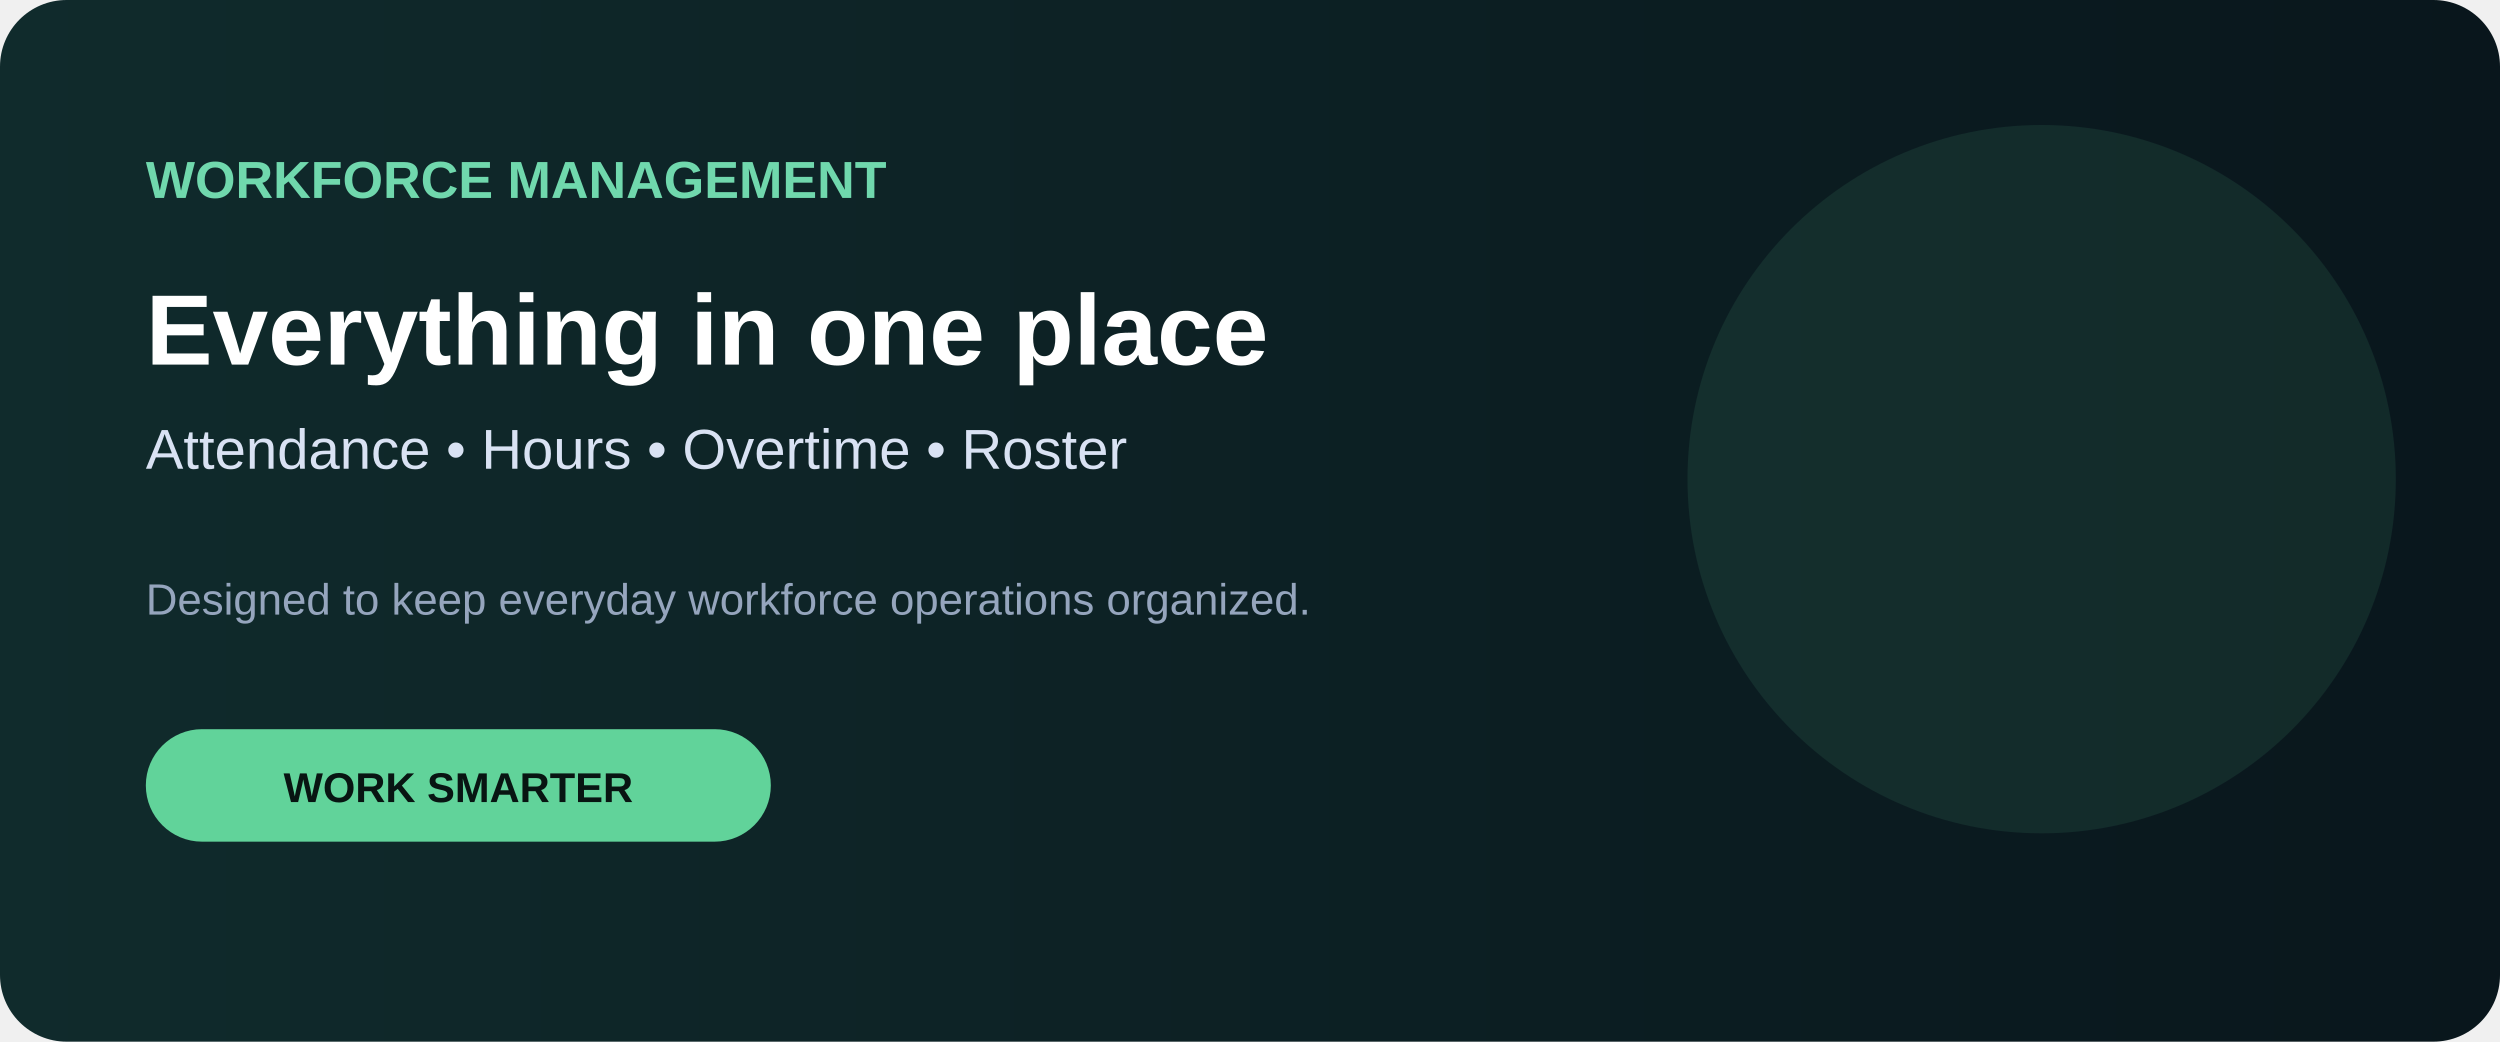
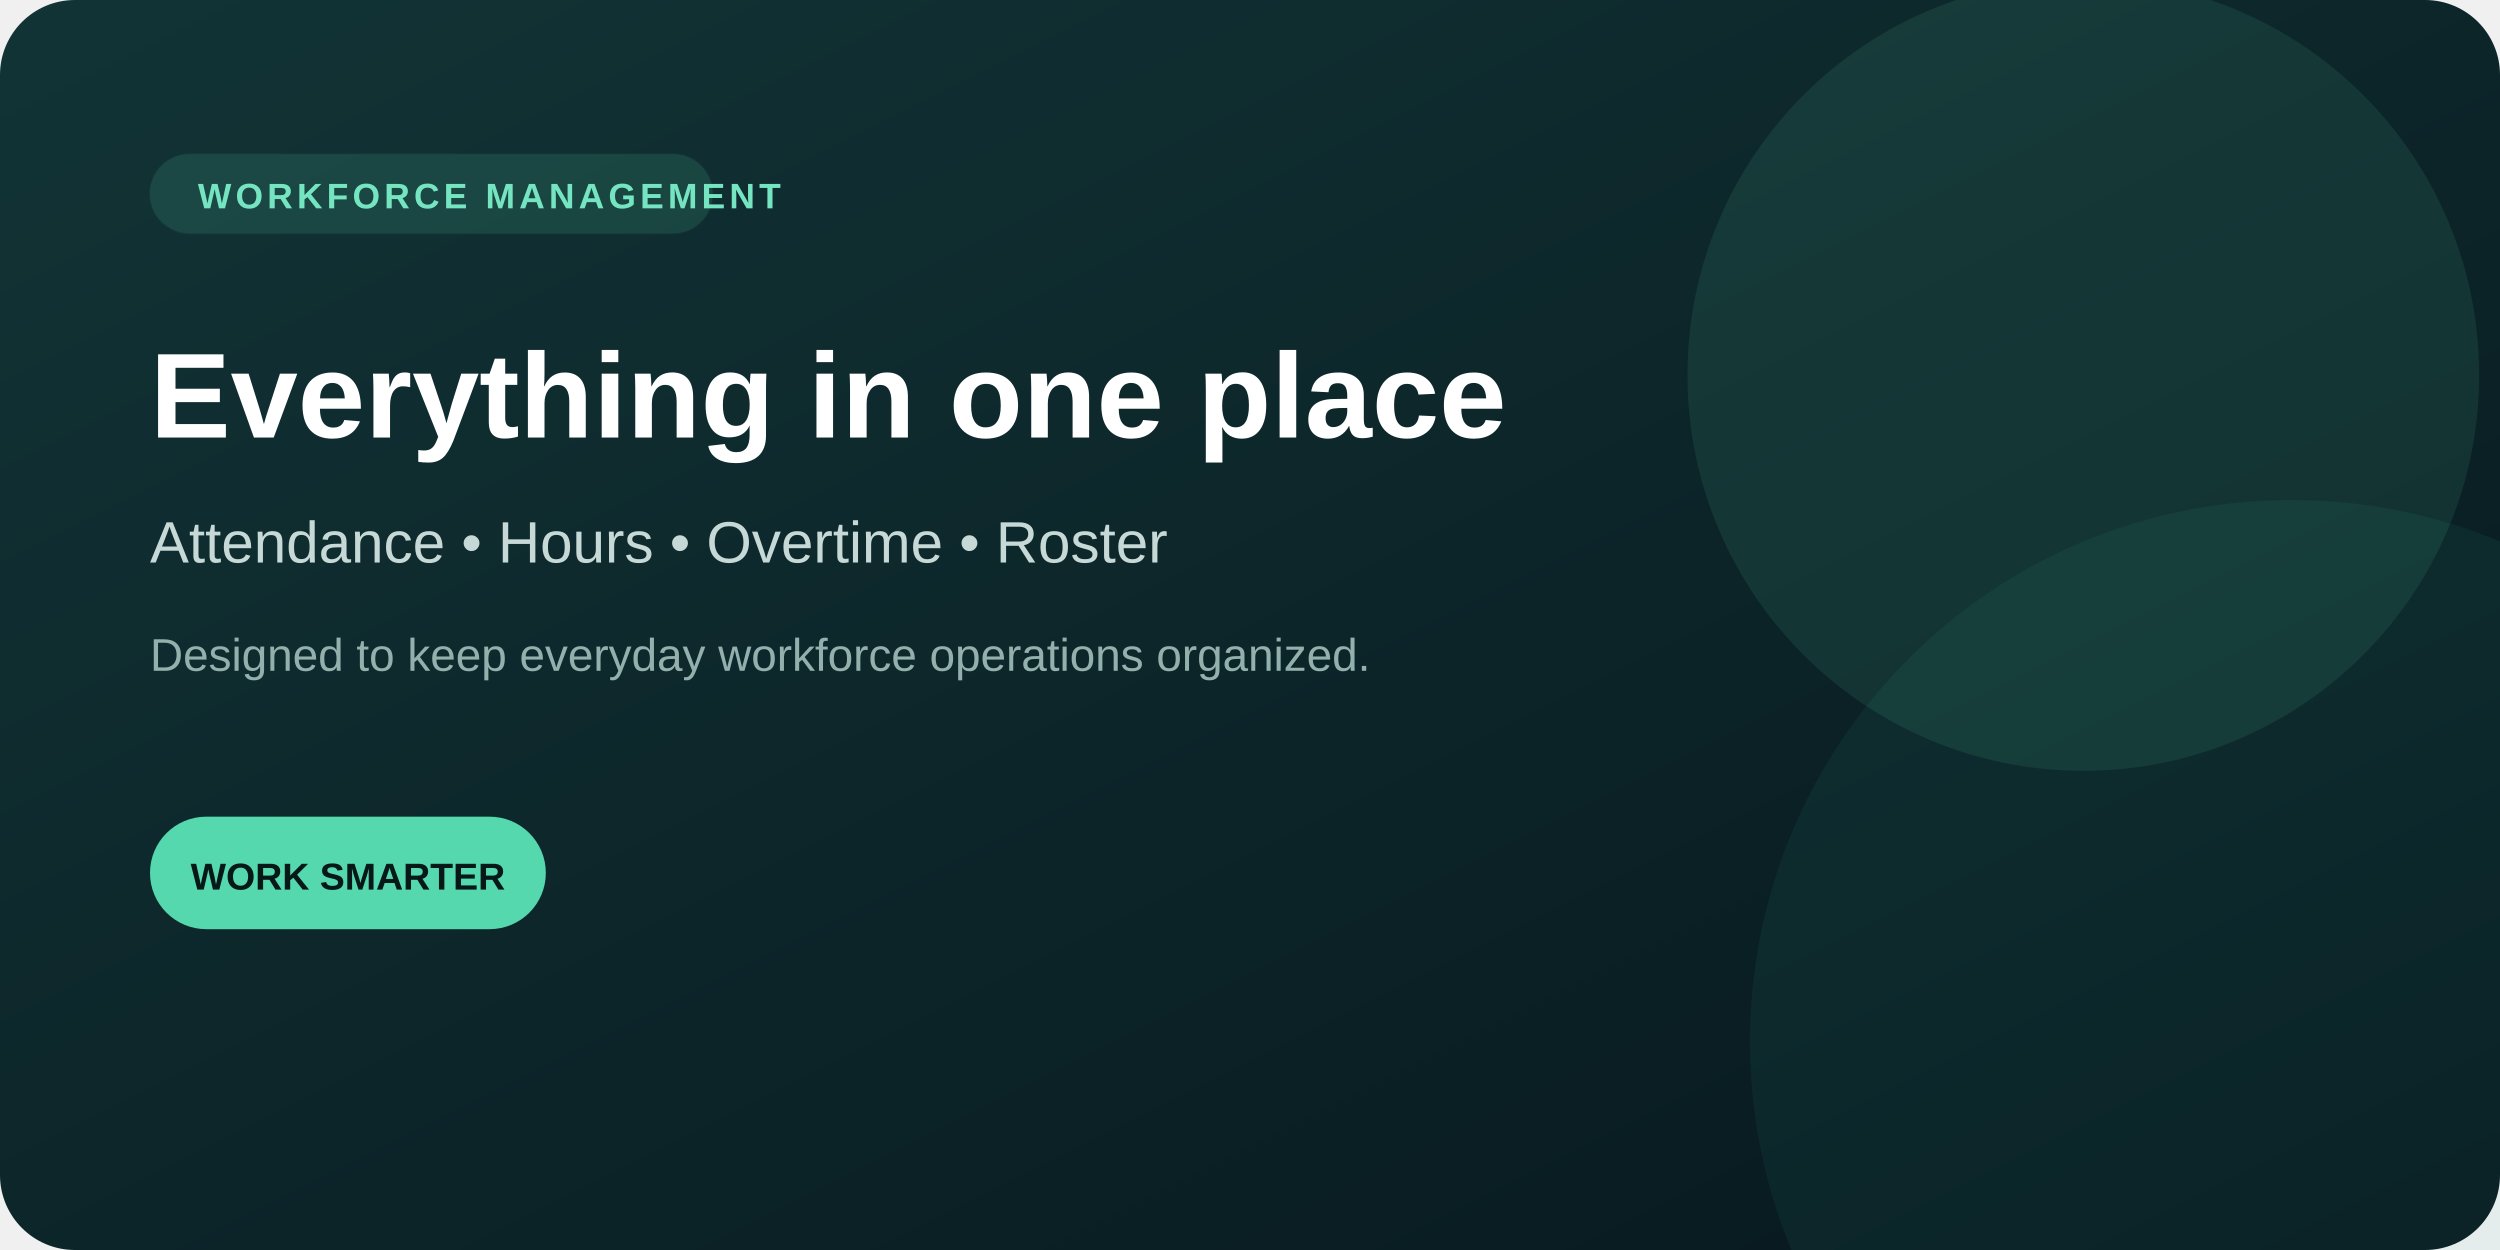
- <svg xmlns="http://www.w3.org/2000/svg" width="1200" height="500" viewBox="0 0 1200 500">
+ <svg xmlns="http://www.w3.org/2000/svg" width="1200" height="600" viewBox="0 0 1200 600">
  <defs>
-     <linearGradient id="g" x1="0" x2="1">
-       <stop stop-color="#102b2c" />
-       <stop offset="1" stop-color="#09161c" />
+     <linearGradient id="bg2" x1="0" y1="0" x2="1" y2="1">
+       <stop stop-color="#123436" />
+       <stop offset="1" stop-color="#07171d" />
    </linearGradient>
  </defs>
-   <rect width="1200" height="500" rx="32" fill="url(#g)" />
-   <circle cx="980" cy="230" r="170" fill="#61d39a" opacity=".1" />
-   <text x="70" y="95" fill="#70d8ad" font-family="Arial" font-size="25" font-weight="700">WORKFORCE MANAGEMENT</text>
-   <text x="70" y="175" fill="#fff" font-family="Arial" font-size="48" font-weight="800">Everything in one place</text>
-   <text x="70" y="225" fill="#d9e2f3" font-family="Arial" font-size="27">Attendance • Hours • Overtime • Roster</text>
-   <text x="70" y="295" fill="#95a5bd" font-family="Arial" font-size="21">Designed to keep everyday workforce operations organized.</text>
-   <rect x="70" y="350" width="300" height="54" rx="27" fill="#61d39a" />
-   <text x="220" y="385" text-anchor="middle" fill="#081512" font-family="Arial" font-size="20" font-weight="700">WORK SMARTER</text>
+   <rect width="1200" height="600" rx="36" fill="url(#bg2)" />
+   <circle cx="1000" cy="180" r="190" fill="#5fe0b1" opacity=".10" />
+   <circle cx="1100" cy="500" r="260" fill="#3ac7a0" opacity=".07" />
+   <rect x="72" y="74" width="270" height="38" rx="19" fill="#55d8ae" opacity=".14" stroke="#74e6c1" stroke-opacity=".28" />
+   <text x="95" y="100" fill="#75e5c1" font-family="Arial,Helvetica,sans-serif" font-size="17" font-weight="700" letter-spacing="2">WORKFORCE MANAGEMENT</text>
+   <text x="72" y="210" fill="#ffffff" font-family="Arial,Helvetica,sans-serif" font-size="58" font-weight="800">Everything in one place</text>
+   <text x="72" y="270" fill="#c6d9d6" font-family="Arial,Helvetica,sans-serif" font-size="28">Attendance • Hours • Overtime • Roster</text>
+   <text x="72" y="322" fill="#93b0ad" font-family="Arial,Helvetica,sans-serif" font-size="22">Designed to keep everyday workforce operations organized.</text>
+   <rect x="72" y="392" width="190" height="54" rx="27" fill="#55d8ae" />
+   <text x="167" y="427" text-anchor="middle" fill="#061817" font-family="Arial,Helvetica,sans-serif" font-size="18" font-weight="800">WORK SMARTER</text>
</svg>
